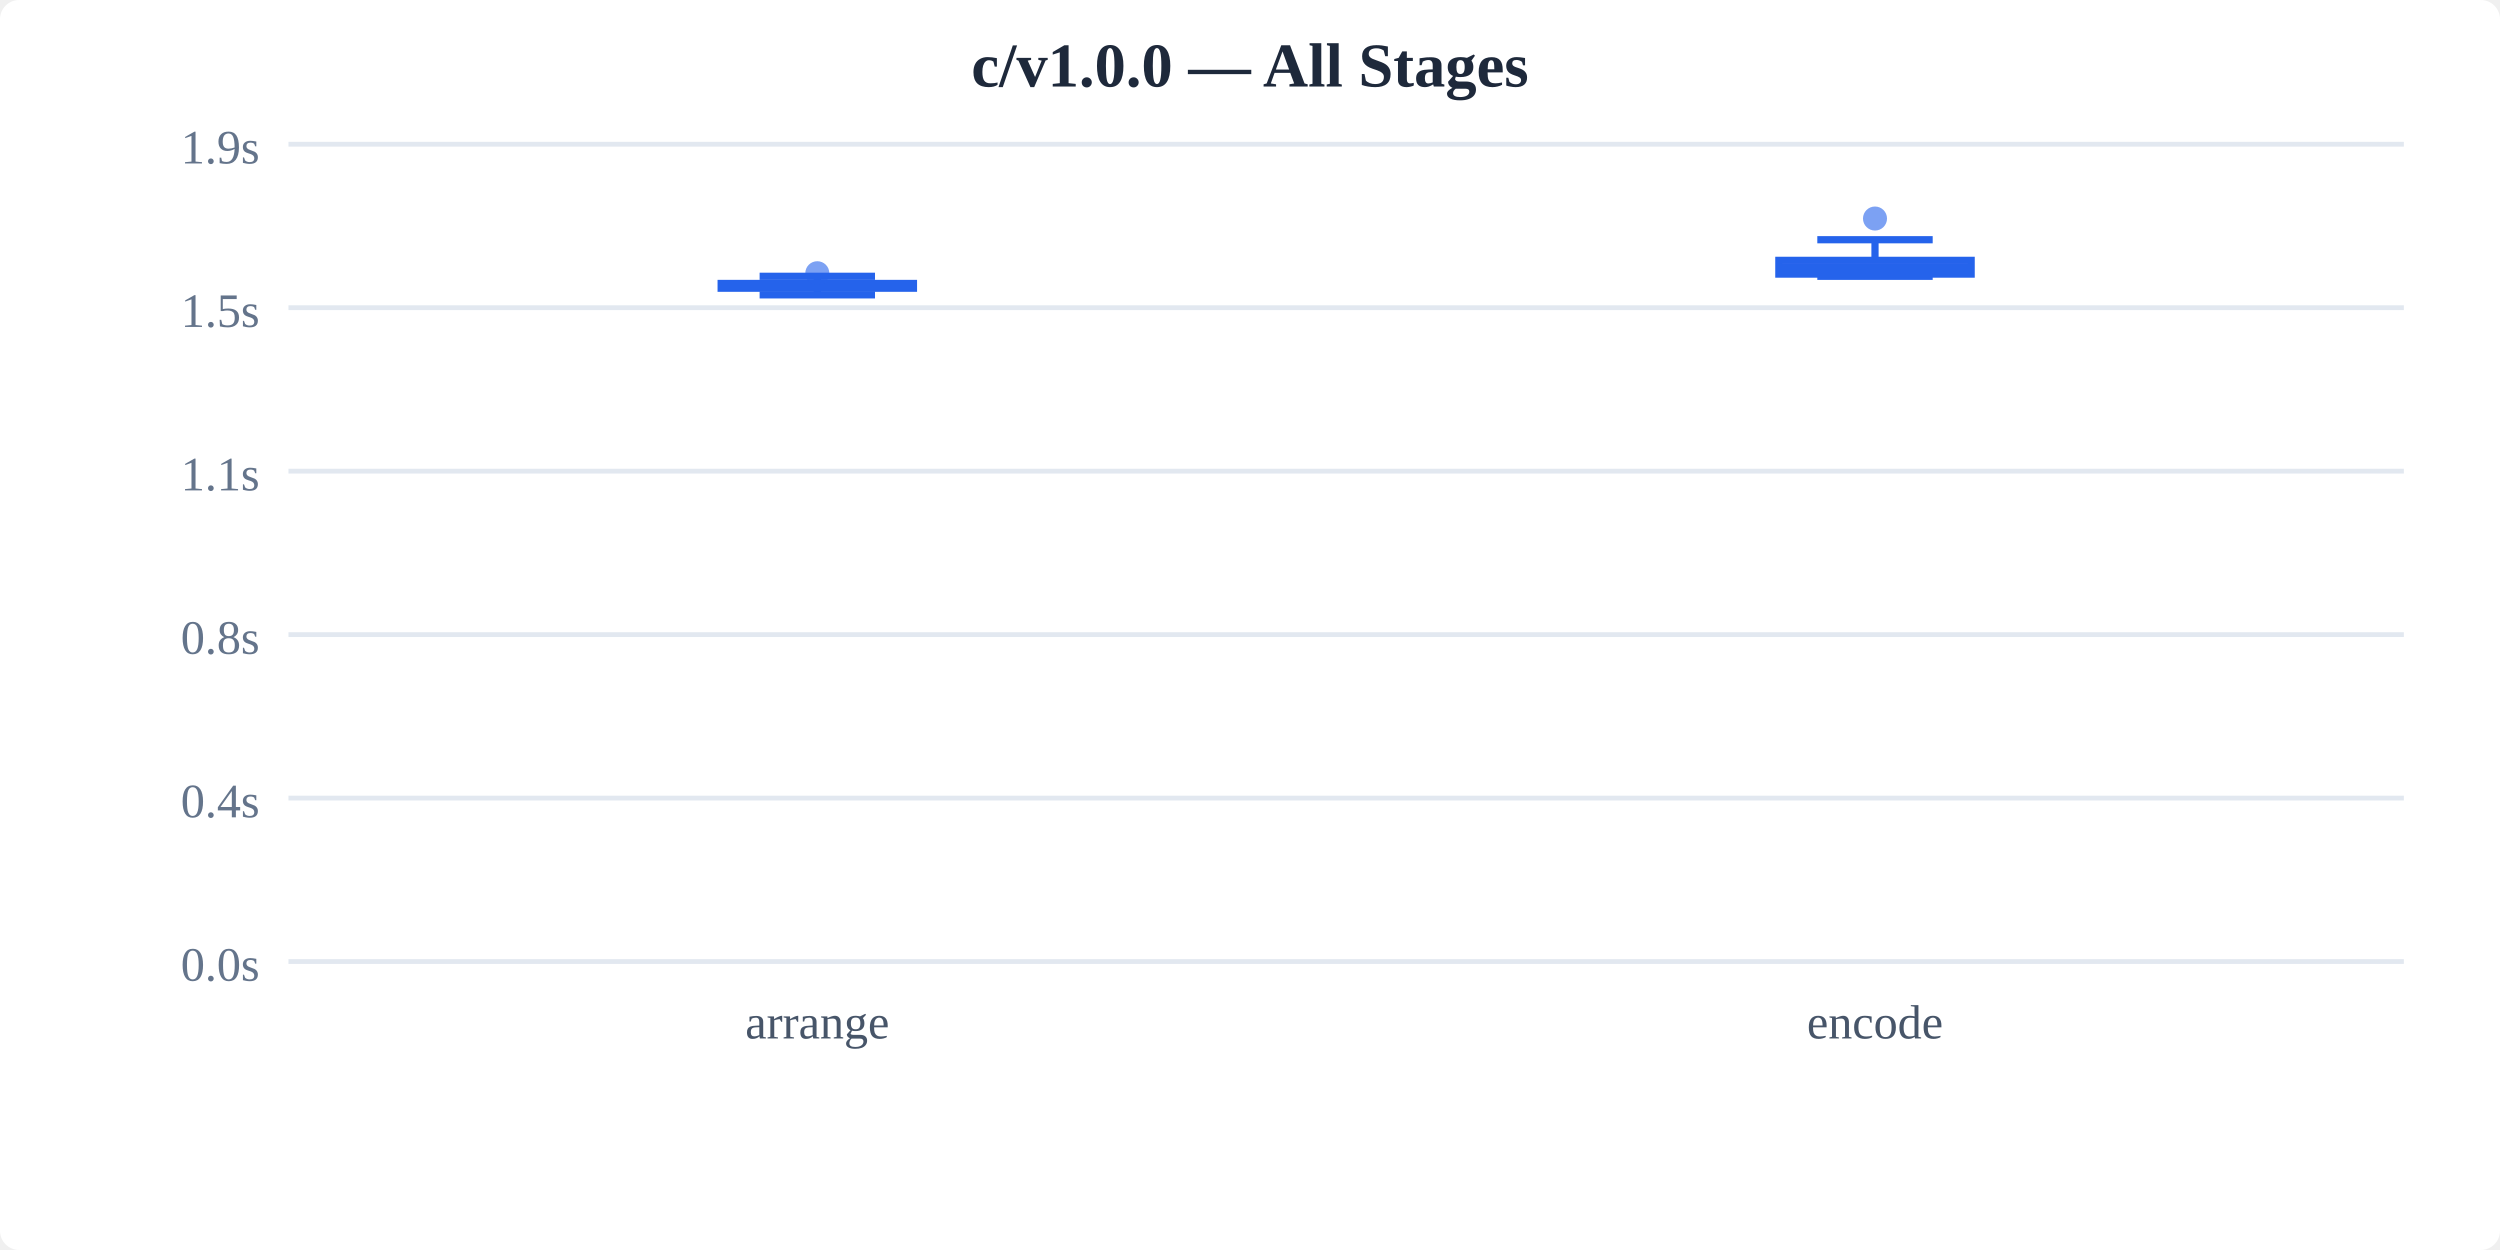
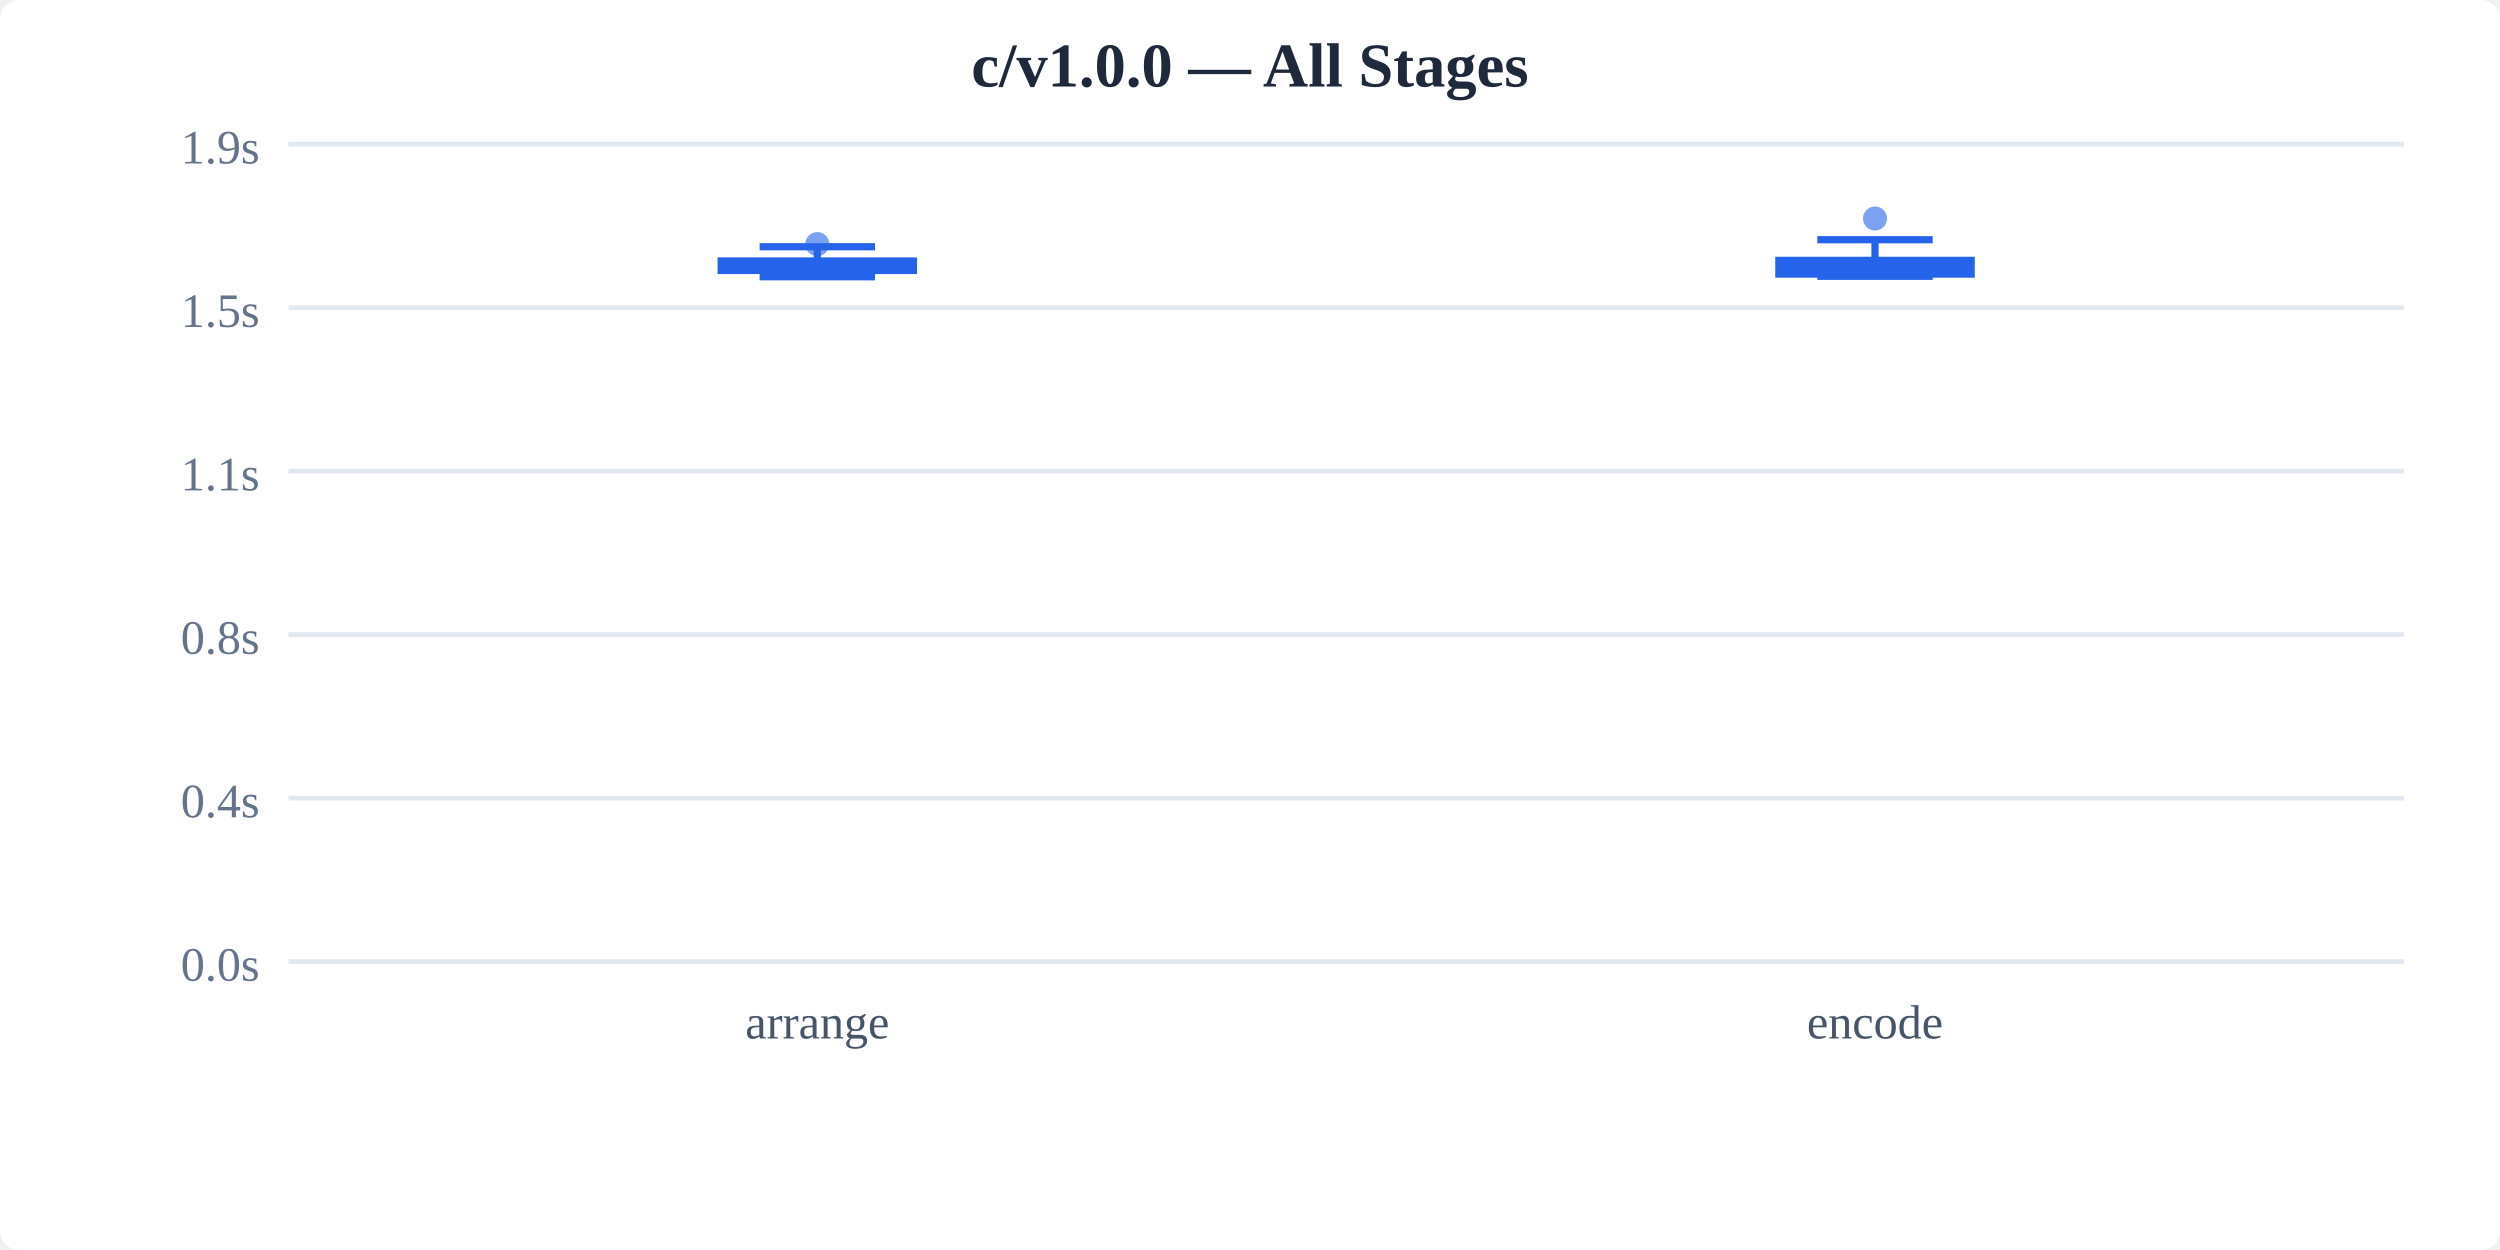
<svg xmlns="http://www.w3.org/2000/svg" width="520" height="260" viewBox="0 0 520 260">
  <rect width="520" height="260" fill="white" rx="4" />
  <text x="260.0" y="18" text-anchor="middle" font-size="13" font-weight="600" fill="#1e293b">c/v1.0.0 — All Stages</text>
  <line x1="60" y1="200.0" x2="500" y2="200.0" stroke="#e2e8f0" stroke-width="1" />
  <text x="54" y="204.0" text-anchor="end" font-size="10" fill="#64748b">0.0s</text>
  <line x1="60" y1="166.0" x2="500" y2="166.0" stroke="#e2e8f0" stroke-width="1" />
  <text x="54" y="170.0" text-anchor="end" font-size="10" fill="#64748b">0.4s</text>
  <line x1="60" y1="132.0" x2="500" y2="132.0" stroke="#e2e8f0" stroke-width="1" />
  <text x="54" y="136.0" text-anchor="end" font-size="10" fill="#64748b">0.8s</text>
  <line x1="60" y1="98.0" x2="500" y2="98.0" stroke="#e2e8f0" stroke-width="1" />
  <text x="54" y="102.0" text-anchor="end" font-size="10" fill="#64748b">1.1s</text>
  <line x1="60" y1="64" x2="500" y2="64" stroke="#e2e8f0" stroke-width="1" />
  <text x="54" y="68" text-anchor="end" font-size="10" fill="#64748b">1.5s</text>
  <line x1="60" y1="30.0" x2="500" y2="30.0" stroke="#e2e8f0" stroke-width="1" />
  <text x="54" y="34.0" text-anchor="end" font-size="10" fill="#64748b">1.9s</text>
  <text x="170.0" y="216" text-anchor="middle" font-size="10" fill="#475569">arrange</text>
-   <line x1="170.0" y1="61.328" x2="170.0" y2="59.95" stroke="#2563eb" stroke-width="1.5" />
-   <line x1="170.0" y1="58.958" x2="170.0" y2="57.469" stroke="#2563eb" stroke-width="1.5" />
-   <line x1="158.0" y1="61.328" x2="182.0" y2="61.328" stroke="#2563eb" stroke-width="1.5" />
-   <line x1="158.0" y1="57.469" x2="182.0" y2="57.469" stroke="#2563eb" stroke-width="1.5" />
-   <rect x="150.0" y="58.958" width="40" height="0.992" fill="#2563eb" fill-opacity="0.25" stroke="#2563eb" stroke-width="1.5" />
-   <line x1="150.0" y1="59.367" x2="190.0" y2="59.367" stroke="#2563eb" stroke-width="2" />
-   <circle cx="170.0" cy="56.832" r="2.5" fill="#2563eb" fill-opacity="0.6" />
+   <line x1="170.0" y1="57.567" x2="170.0" y2="56.255" stroke="#2563eb" stroke-width="1.5" />
+   <line x1="170.0" y1="54.282" x2="170.0" y2="51.323" stroke="#2563eb" stroke-width="1.5" />
+   <line x1="158.0" y1="57.567" x2="182.0" y2="57.567" stroke="#2563eb" stroke-width="1.5" />
+   <line x1="158.0" y1="51.323" x2="182.0" y2="51.323" stroke="#2563eb" stroke-width="1.5" />
+   <rect x="150.0" y="54.282" width="40" height="1.973" fill="#2563eb" fill-opacity="0.25" stroke="#2563eb" stroke-width="1.5" />
+   <line x1="150.0" y1="55.124" x2="190.0" y2="55.124" stroke="#2563eb" stroke-width="2" />
+   <circle cx="170.0" cy="50.772" r="2.5" fill="#2563eb" fill-opacity="0.6" />
  <text x="390.0" y="216" text-anchor="middle" font-size="10" fill="#475569">encode</text>
  <line x1="390.0" y1="57.469" x2="390.0" y2="57.012" stroke="#2563eb" stroke-width="1.5" />
  <line x1="390.0" y1="54.153" x2="390.0" y2="49.863" stroke="#2563eb" stroke-width="1.5" />
  <line x1="378.0" y1="57.469" x2="402.0" y2="57.469" stroke="#2563eb" stroke-width="1.5" />
  <line x1="378.0" y1="49.863" x2="402.0" y2="49.863" stroke="#2563eb" stroke-width="1.5" />
  <rect x="370.0" y="54.153" width="40" height="2.86" fill="#2563eb" fill-opacity="0.25" stroke="#2563eb" stroke-width="1.5" />
  <line x1="370.0" y1="55.83" x2="410.0" y2="55.83" stroke="#2563eb" stroke-width="2" />
  <circle cx="390.0" cy="45.455" r="2.5" fill="#2563eb" fill-opacity="0.6" />
</svg>
